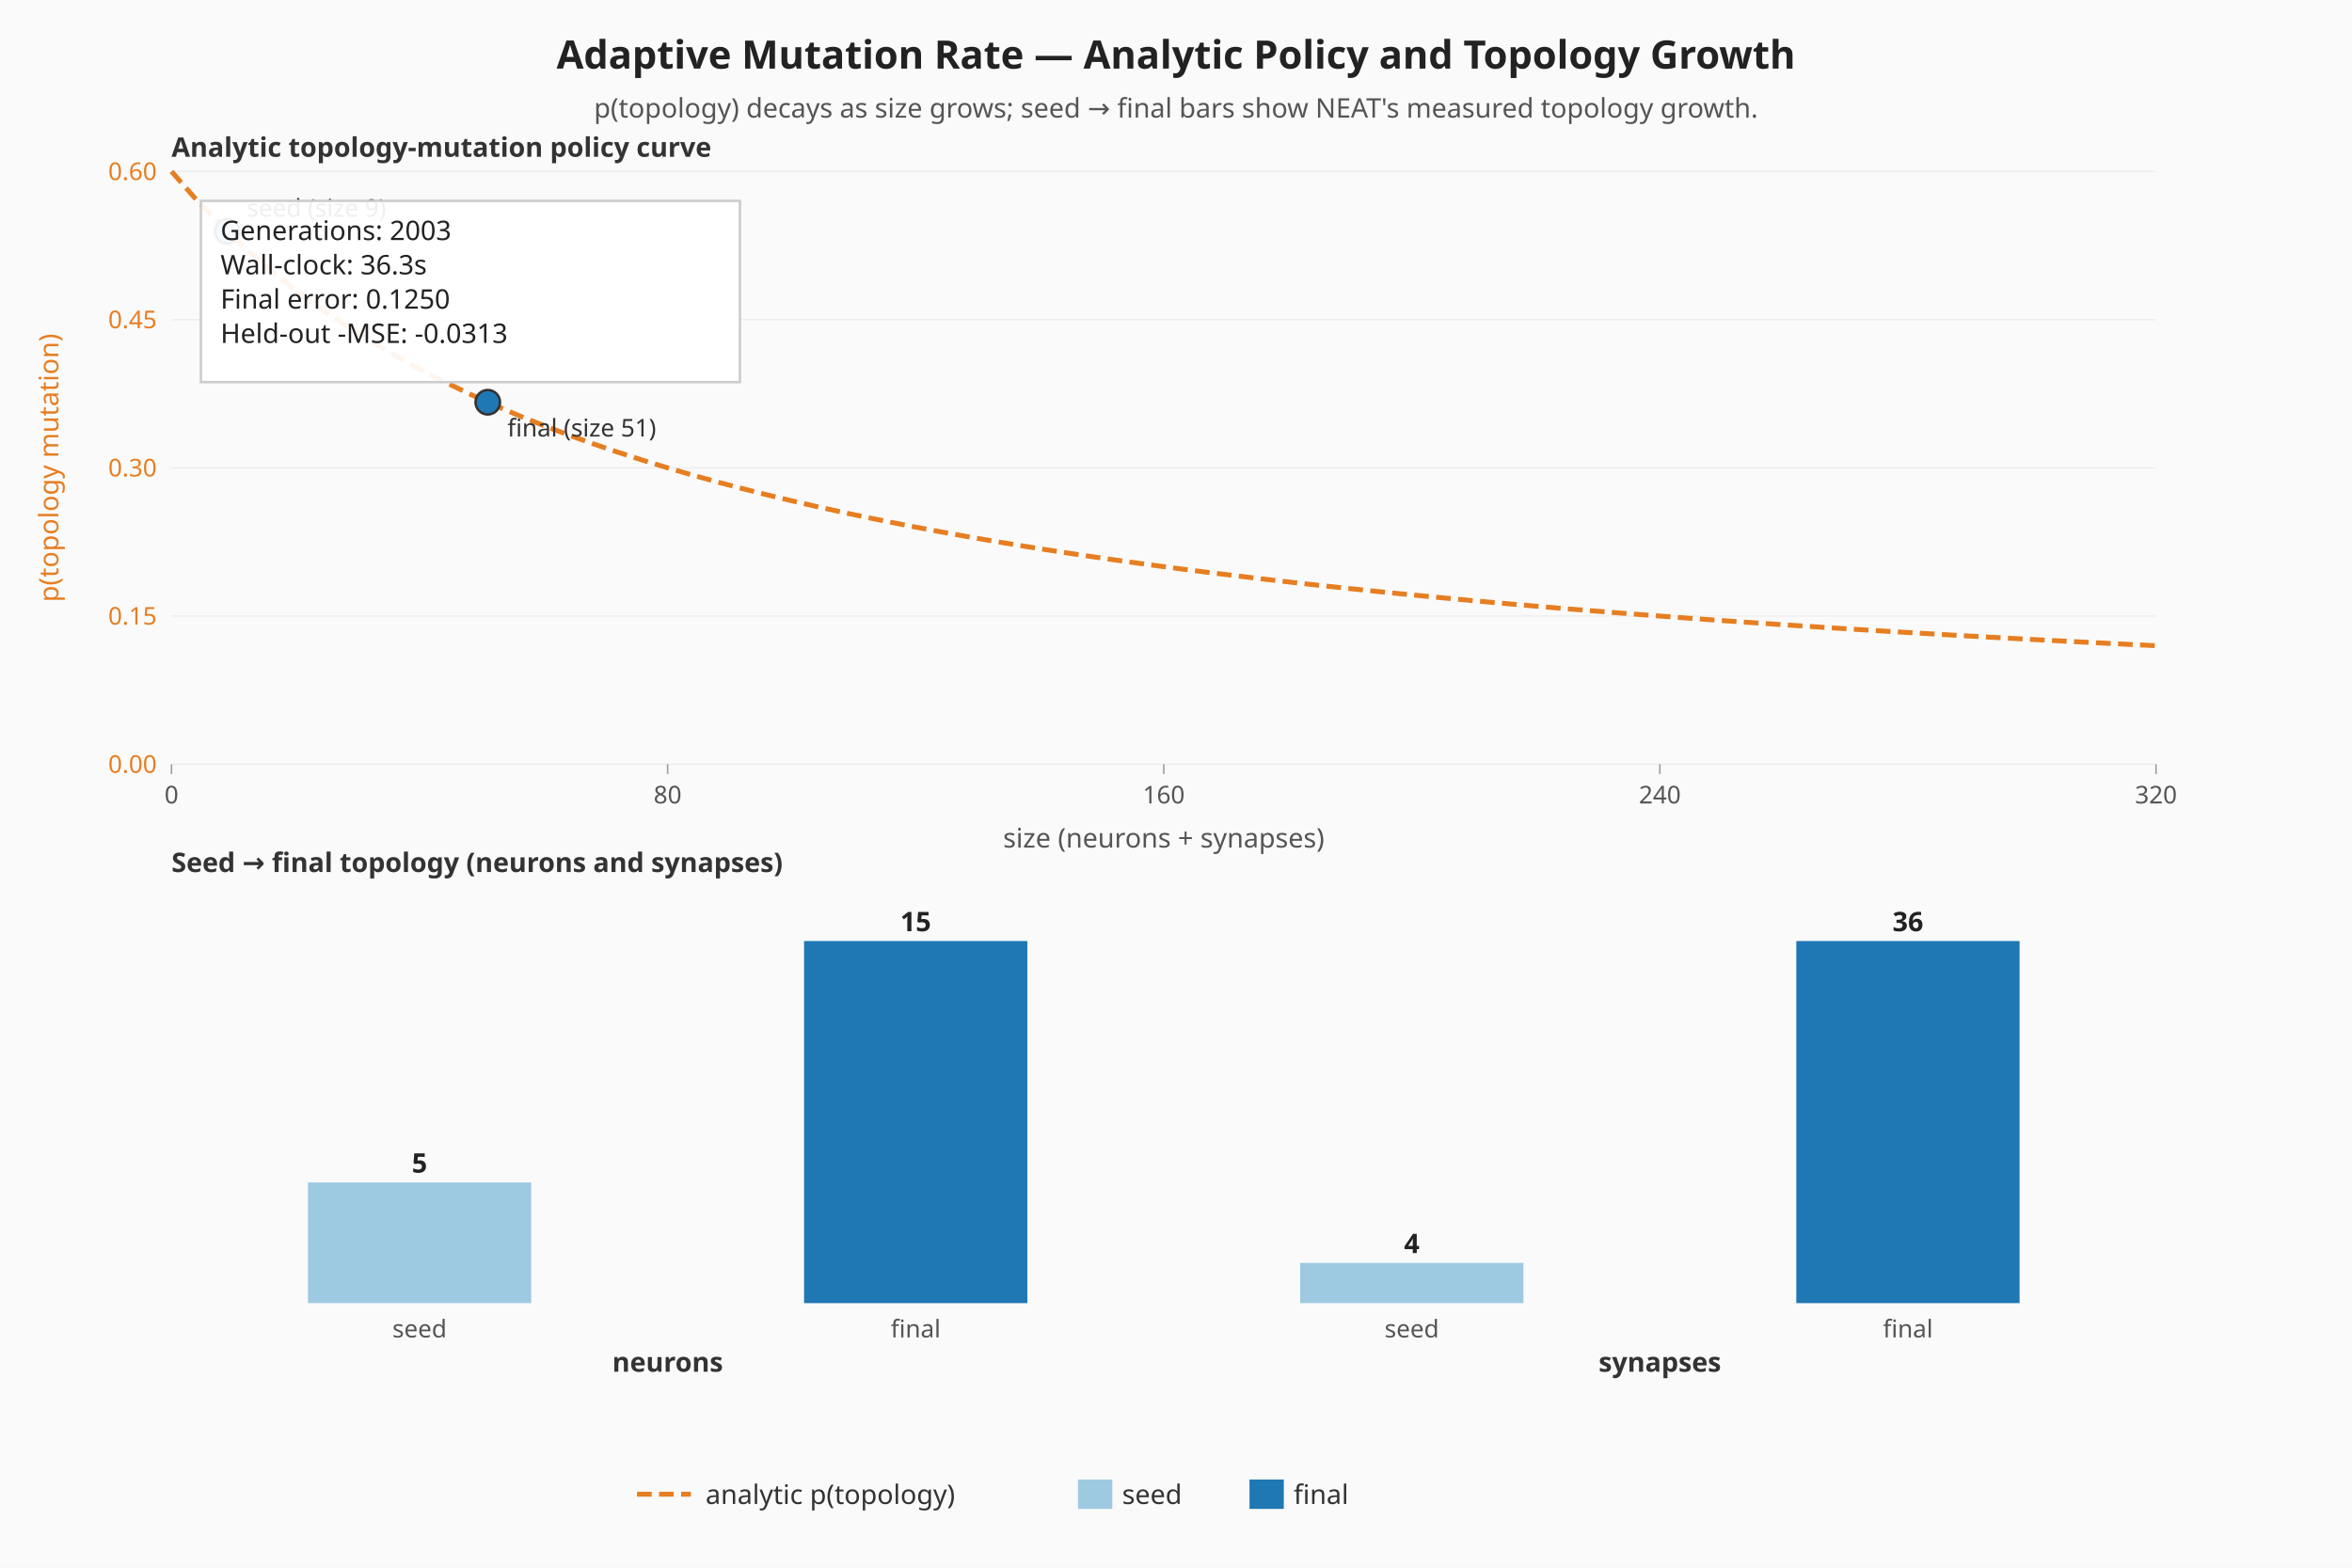
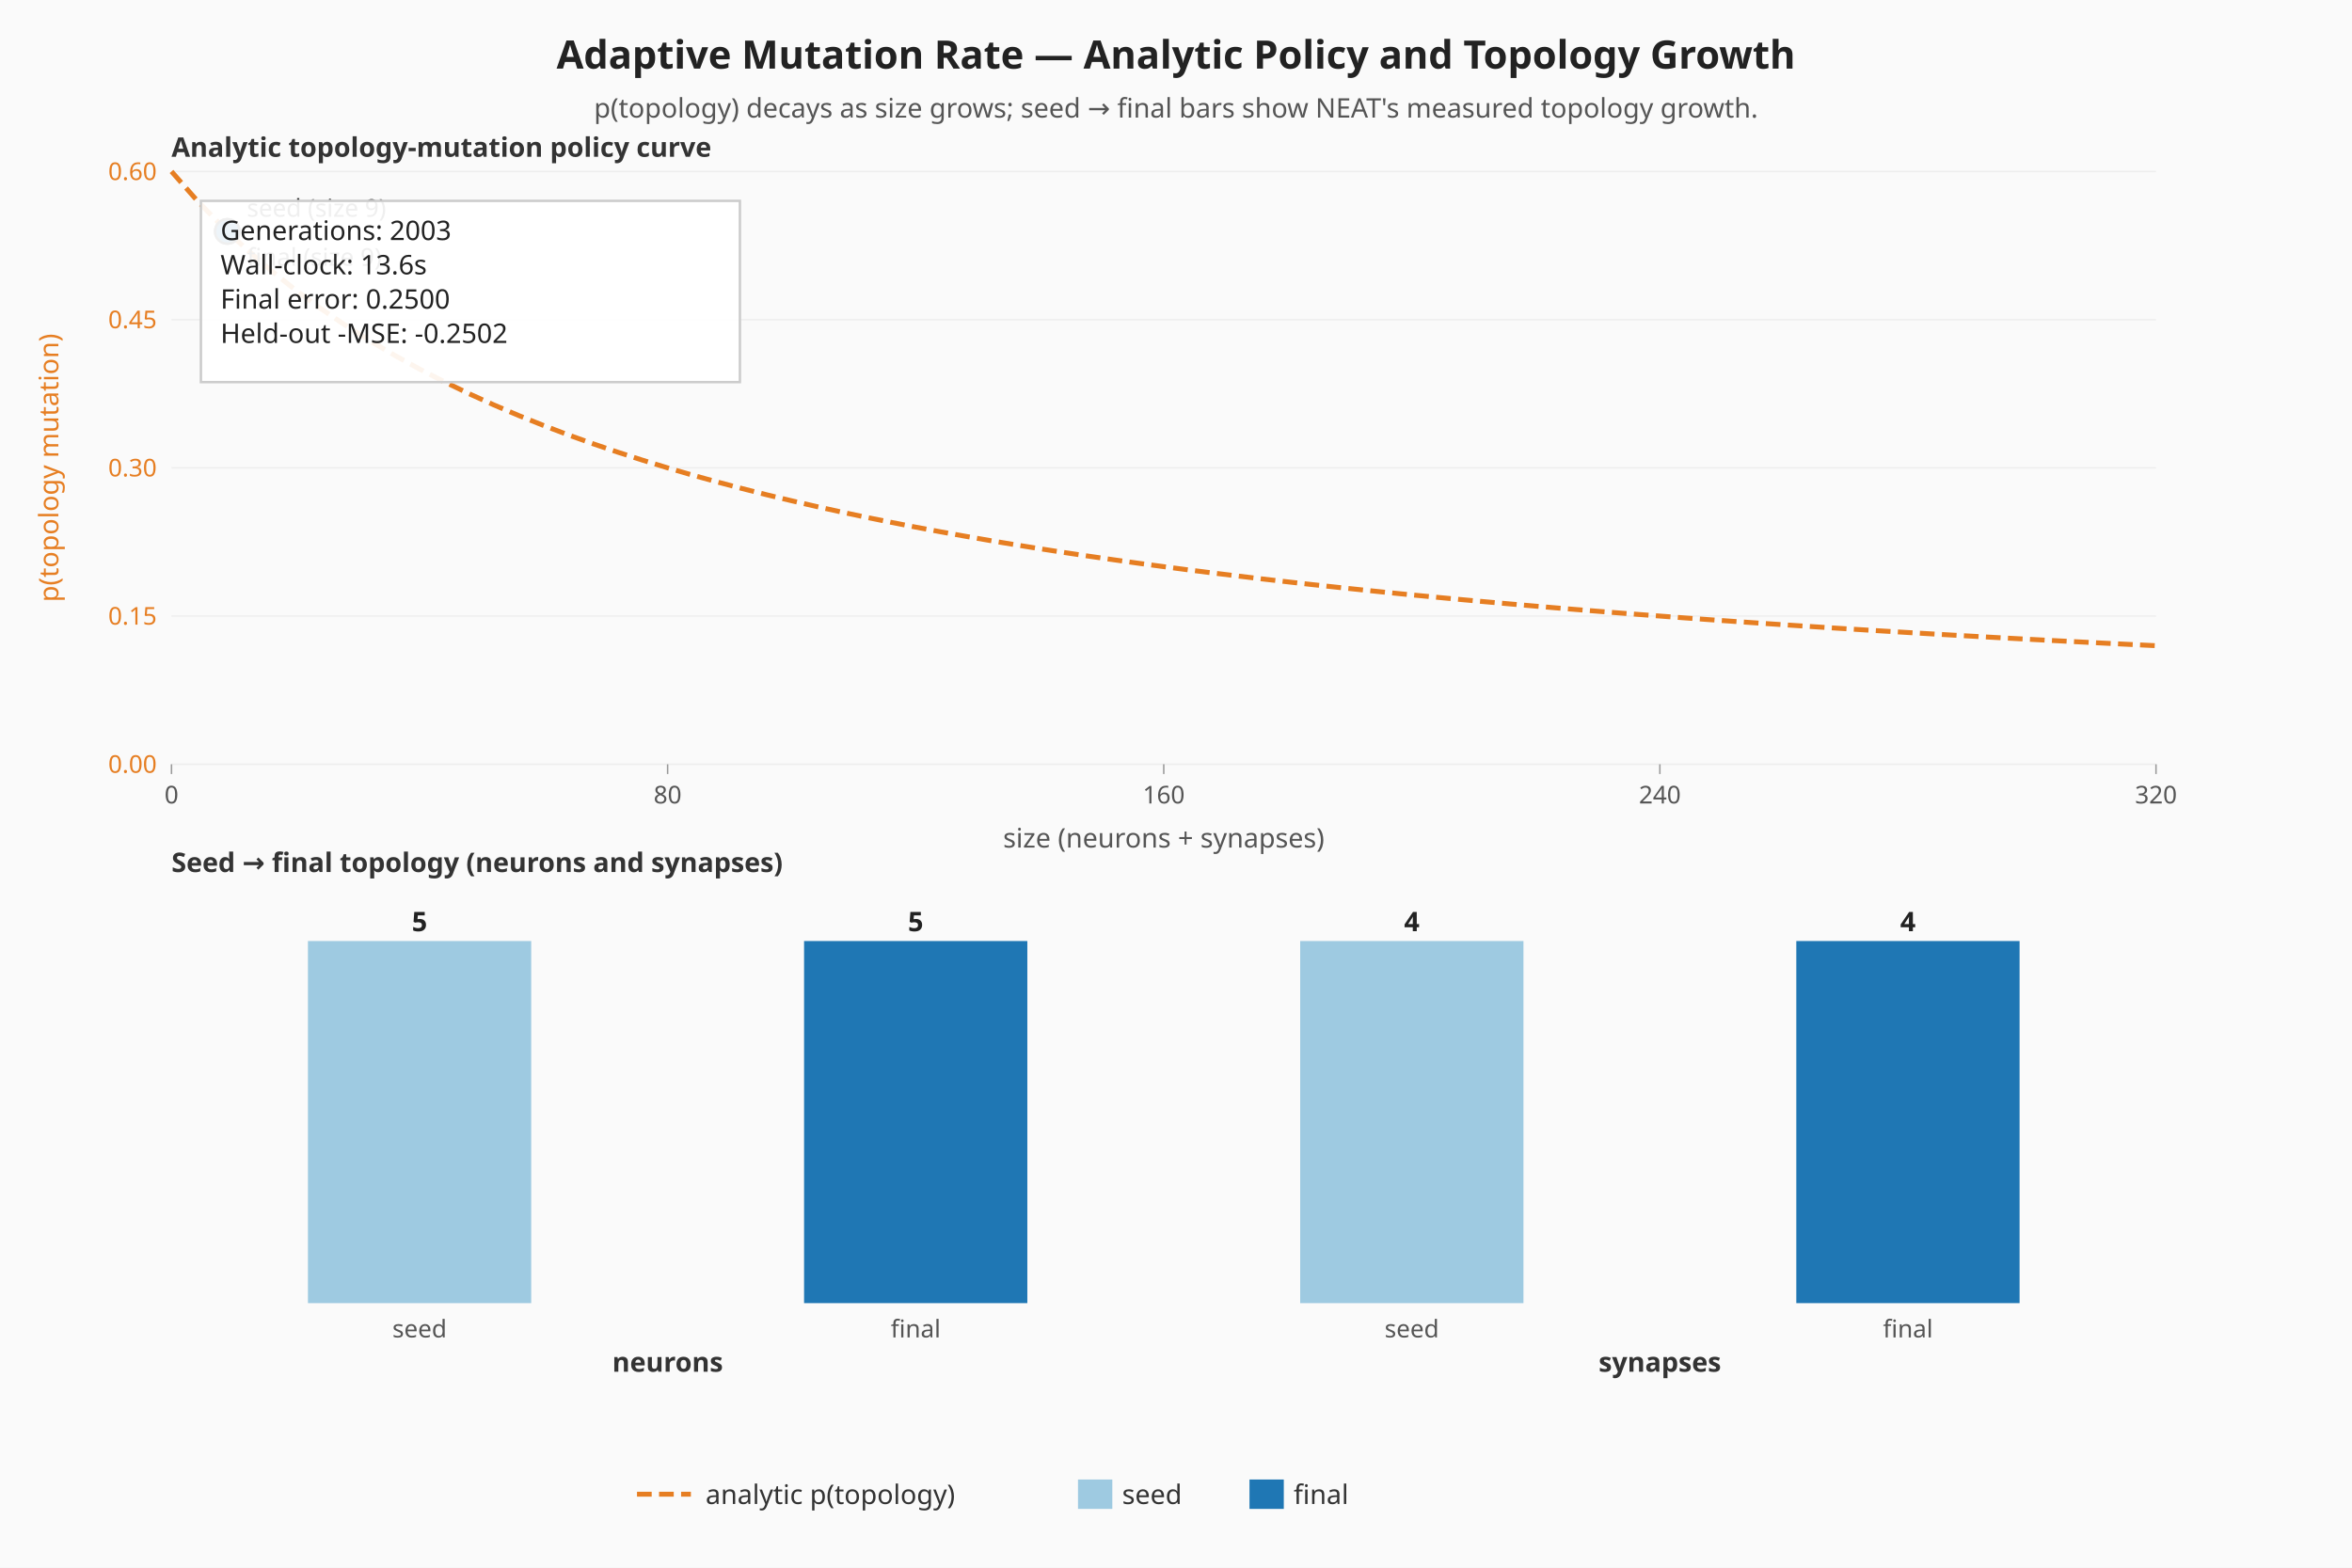
<svg xmlns="http://www.w3.org/2000/svg" viewBox="0 0 960 640" width="960" height="640" role="img" aria-label="Adaptive mutation — analytic policy curve and seed-vs-final topology">
  <rect width="960" height="640" fill="#fafafa" />
  <text x="480" y="28" text-anchor="middle" font-family="sans-serif" font-size="16" font-weight="bold" fill="#222">Adaptive Mutation Rate — Analytic Policy and Topology Growth</text>
  <text x="480" y="48" text-anchor="middle" font-family="sans-serif" font-size="11" fill="#555">p(topology) decays as size grows; seed → final bars show NEAT's measured topology growth.</text>
  <line x1="70.00" y1="312.00" x2="880.00" y2="312.00" stroke="#eeeeee" stroke-width="0.6" />
  <text x="64.00" y="315.50" text-anchor="end" font-family="sans-serif" font-size="10" fill="#e67e22">0.00</text>
  <line x1="70.00" y1="251.50" x2="880.00" y2="251.50" stroke="#eeeeee" stroke-width="0.6" />
  <text x="64.00" y="255.00" text-anchor="end" font-family="sans-serif" font-size="10" fill="#e67e22">0.15</text>
  <line x1="70.00" y1="191.00" x2="880.00" y2="191.00" stroke="#eeeeee" stroke-width="0.6" />
  <text x="64.00" y="194.50" text-anchor="end" font-family="sans-serif" font-size="10" fill="#e67e22">0.30</text>
  <line x1="70.00" y1="130.50" x2="880.00" y2="130.50" stroke="#eeeeee" stroke-width="0.6" />
  <text x="64.00" y="134.00" text-anchor="end" font-family="sans-serif" font-size="10" fill="#e67e22">0.45</text>
  <line x1="70.00" y1="70.00" x2="880.00" y2="70.00" stroke="#eeeeee" stroke-width="0.6" />
  <text x="64.00" y="73.50" text-anchor="end" font-family="sans-serif" font-size="10" fill="#e67e22">0.60</text>
  <line x1="70.00" y1="312.00" x2="70.00" y2="316.00" stroke="#999999" stroke-width="0.6" />
  <text x="70.00" y="328.00" text-anchor="middle" font-family="sans-serif" font-size="10" fill="#555">0</text>
  <line x1="272.50" y1="312.00" x2="272.50" y2="316.00" stroke="#999999" stroke-width="0.6" />
  <text x="272.50" y="328.00" text-anchor="middle" font-family="sans-serif" font-size="10" fill="#555">80</text>
  <line x1="475.00" y1="312.00" x2="475.00" y2="316.00" stroke="#999999" stroke-width="0.6" />
  <text x="475.00" y="328.00" text-anchor="middle" font-family="sans-serif" font-size="10" fill="#555">160</text>
  <line x1="677.50" y1="312.00" x2="677.50" y2="316.00" stroke="#999999" stroke-width="0.6" />
  <text x="677.50" y="328.00" text-anchor="middle" font-family="sans-serif" font-size="10" fill="#555">240</text>
  <line x1="880.00" y1="312.00" x2="880.00" y2="316.00" stroke="#999999" stroke-width="0.6" />
  <text x="880.00" y="328.00" text-anchor="middle" font-family="sans-serif" font-size="10" fill="#555">320</text>
  <text x="20.00" y="191.00" text-anchor="middle" dominant-baseline="middle" transform="rotate(-90 20.00 191.00)" font-family="sans-serif" font-size="11" fill="#e67e22">p(topology mutation)</text>
  <text x="475.00" y="346.00" text-anchor="middle" font-family="sans-serif" font-size="11" fill="#555">size (neurons + synapses)</text>
  <polyline class="topology-rate" fill="none" stroke="#e67e22" stroke-width="2" stroke-dasharray="6 3" points="70.00,70.00 80.13,81.52 90.25,92.00 100.38,101.57 110.50,110.33 120.63,118.40 130.75,125.85 140.88,132.74 151.00,139.14 161.13,145.10 171.25,150.67 181.38,155.87 191.50,160.75 201.63,165.33 211.75,169.65 221.88,173.71 232.00,177.56 242.13,181.19 252.25,184.63 262.38,187.90 272.50,191.00 282.63,193.95 292.75,196.76 302.88,199.44 313.00,202.00 323.13,204.44 333.25,206.78 343.38,209.02 353.50,211.17 363.63,213.22 373.75,215.20 383.88,217.10 394.00,218.92 404.13,220.68 414.25,222.37 424.38,224.00 434.50,225.57 444.63,227.09 454.75,228.55 464.88,229.97 475.00,231.33 485.12,232.66 495.25,233.94 505.38,235.17 515.50,236.38 525.63,237.54 535.75,238.67 545.88,239.76 556.00,240.82 566.13,241.86 576.25,242.86 586.38,243.83 596.50,244.78 606.63,245.70 616.75,246.59 626.88,247.47 637.00,248.32 647.13,249.14 657.25,249.95 667.38,250.73 677.50,251.50 687.63,252.25 697.75,252.98 707.88,253.69 718.00,254.38 728.13,255.06 738.25,255.72 748.38,256.37 758.50,257.00 768.63,257.62 778.75,258.22 788.88,258.81 799.00,259.39 809.13,259.96 819.25,260.51 829.38,261.05 839.50,261.58 849.63,262.10 859.75,262.61 869.88,263.11 880.00,263.60" />
  <circle class="seed-mark" cx="92.78" cy="94.47" r="5" fill="#9ecae1" stroke="#333" stroke-width="1" />
  <text x="100.78" y="88.47" font-family="sans-serif" font-size="10" fill="#333">seed (size 9)</text>
-   <circle class="final-mark" cx="199.09" cy="164.21" r="5" fill="#1f77b4" stroke="#333" stroke-width="1" />
-   <text x="207.09" y="178.21" font-family="sans-serif" font-size="10" fill="#333">final (size 51)</text>
+   <circle class="final-mark" cx="92.78" cy="94.47" r="5" fill="#1f77b4" stroke="#333" stroke-width="1" />
+   <text x="100.78" y="108.47" font-family="sans-serif" font-size="10" fill="#333">final (size 9)</text>
  <text x="70.00" y="64.00" font-family="sans-serif" font-size="11" font-weight="bold" fill="#333">Analytic topology-mutation policy curve</text>
  <text x="70.00" y="356.00" font-family="sans-serif" font-size="11" font-weight="bold" fill="#333">Seed → final topology (neurons and synapses)</text>
  <g class="seed-vs-final">
-     <rect class="topo-bar topo-bar-seed-neurons" x="125.69" y="482.72" width="91.13" height="49.28" fill="#9ecae1" />
-     <text x="171.25" y="478.72" text-anchor="middle" font-family="sans-serif" font-size="11" font-weight="bold" fill="#222">5</text>
+     <rect class="topo-bar topo-bar-seed-neurons" x="125.69" y="384.17" width="91.13" height="147.83" fill="#9ecae1" />
+     <text x="171.25" y="380.17" text-anchor="middle" font-family="sans-serif" font-size="11" font-weight="bold" fill="#222">5</text>
    <text x="171.25" y="546.00" text-anchor="middle" font-family="sans-serif" font-size="10" fill="#555">seed</text>
    <rect class="topo-bar topo-bar-final-neurons" x="328.19" y="384.17" width="91.13" height="147.83" fill="#1f77b4" />
-     <text x="373.75" y="380.17" text-anchor="middle" font-family="sans-serif" font-size="11" font-weight="bold" fill="#222">15</text>
+     <text x="373.75" y="380.17" text-anchor="middle" font-family="sans-serif" font-size="11" font-weight="bold" fill="#222">5</text>
    <text x="373.75" y="546.00" text-anchor="middle" font-family="sans-serif" font-size="10" fill="#555">final</text>
    <text x="272.50" y="560.00" text-anchor="middle" font-family="sans-serif" font-size="11" font-weight="bold" fill="#333">neurons</text>
-     <rect class="topo-bar topo-bar-seed-synapses" x="530.69" y="515.57" width="91.13" height="16.43" fill="#9ecae1" />
-     <text x="576.25" y="511.57" text-anchor="middle" font-family="sans-serif" font-size="11" font-weight="bold" fill="#222">4</text>
+     <rect class="topo-bar topo-bar-seed-synapses" x="530.69" y="384.17" width="91.13" height="147.83" fill="#9ecae1" />
+     <text x="576.25" y="380.17" text-anchor="middle" font-family="sans-serif" font-size="11" font-weight="bold" fill="#222">4</text>
    <text x="576.25" y="546.00" text-anchor="middle" font-family="sans-serif" font-size="10" fill="#555">seed</text>
    <rect class="topo-bar topo-bar-final-synapses" x="733.19" y="384.17" width="91.13" height="147.83" fill="#1f77b4" />
-     <text x="778.75" y="380.17" text-anchor="middle" font-family="sans-serif" font-size="11" font-weight="bold" fill="#222">36</text>
+     <text x="778.75" y="380.17" text-anchor="middle" font-family="sans-serif" font-size="11" font-weight="bold" fill="#222">4</text>
    <text x="778.75" y="546.00" text-anchor="middle" font-family="sans-serif" font-size="10" fill="#555">final</text>
    <text x="677.50" y="560.00" text-anchor="middle" font-family="sans-serif" font-size="11" font-weight="bold" fill="#333">synapses</text>
  </g>
  <rect x="82.00" y="82.00" width="220" height="74" fill="#ffffff" fill-opacity="0.92" stroke="#cccccc" />
  <text x="90.00" y="98.00" font-family="sans-serif" font-size="11" fill="#222">Generations: 2003</text>
-   <text x="90.00" y="112.00" font-family="sans-serif" font-size="11" fill="#222">Wall-clock: 36.3s</text>
-   <text x="90.00" y="126.00" font-family="sans-serif" font-size="11" fill="#222">Final error: 0.1250</text>
-   <text x="90.00" y="140.00" font-family="sans-serif" font-size="11" fill="#222">Held-out -MSE: -0.0313</text>
+   <text x="90.00" y="112.00" font-family="sans-serif" font-size="11" fill="#222">Wall-clock: 13.6s</text>
+   <text x="90.00" y="126.00" font-family="sans-serif" font-size="11" fill="#222">Final error: 0.2500</text>
+   <text x="90.00" y="140.00" font-family="sans-serif" font-size="11" fill="#222">Held-out -MSE: -0.2502</text>
  <g class="legend" font-family="sans-serif" font-size="11" fill="#333">
    <line x1="260" y1="610" x2="282" y2="610" stroke="#e67e22" stroke-width="2" stroke-dasharray="6 3" />
    <text x="288" y="614">analytic p(topology)</text>
    <rect x="440" y="604" width="14" height="12" fill="#9ecae1" />
    <text x="458" y="614">seed</text>
    <rect x="510" y="604" width="14" height="12" fill="#1f77b4" />
    <text x="528" y="614">final</text>
  </g>
</svg>
